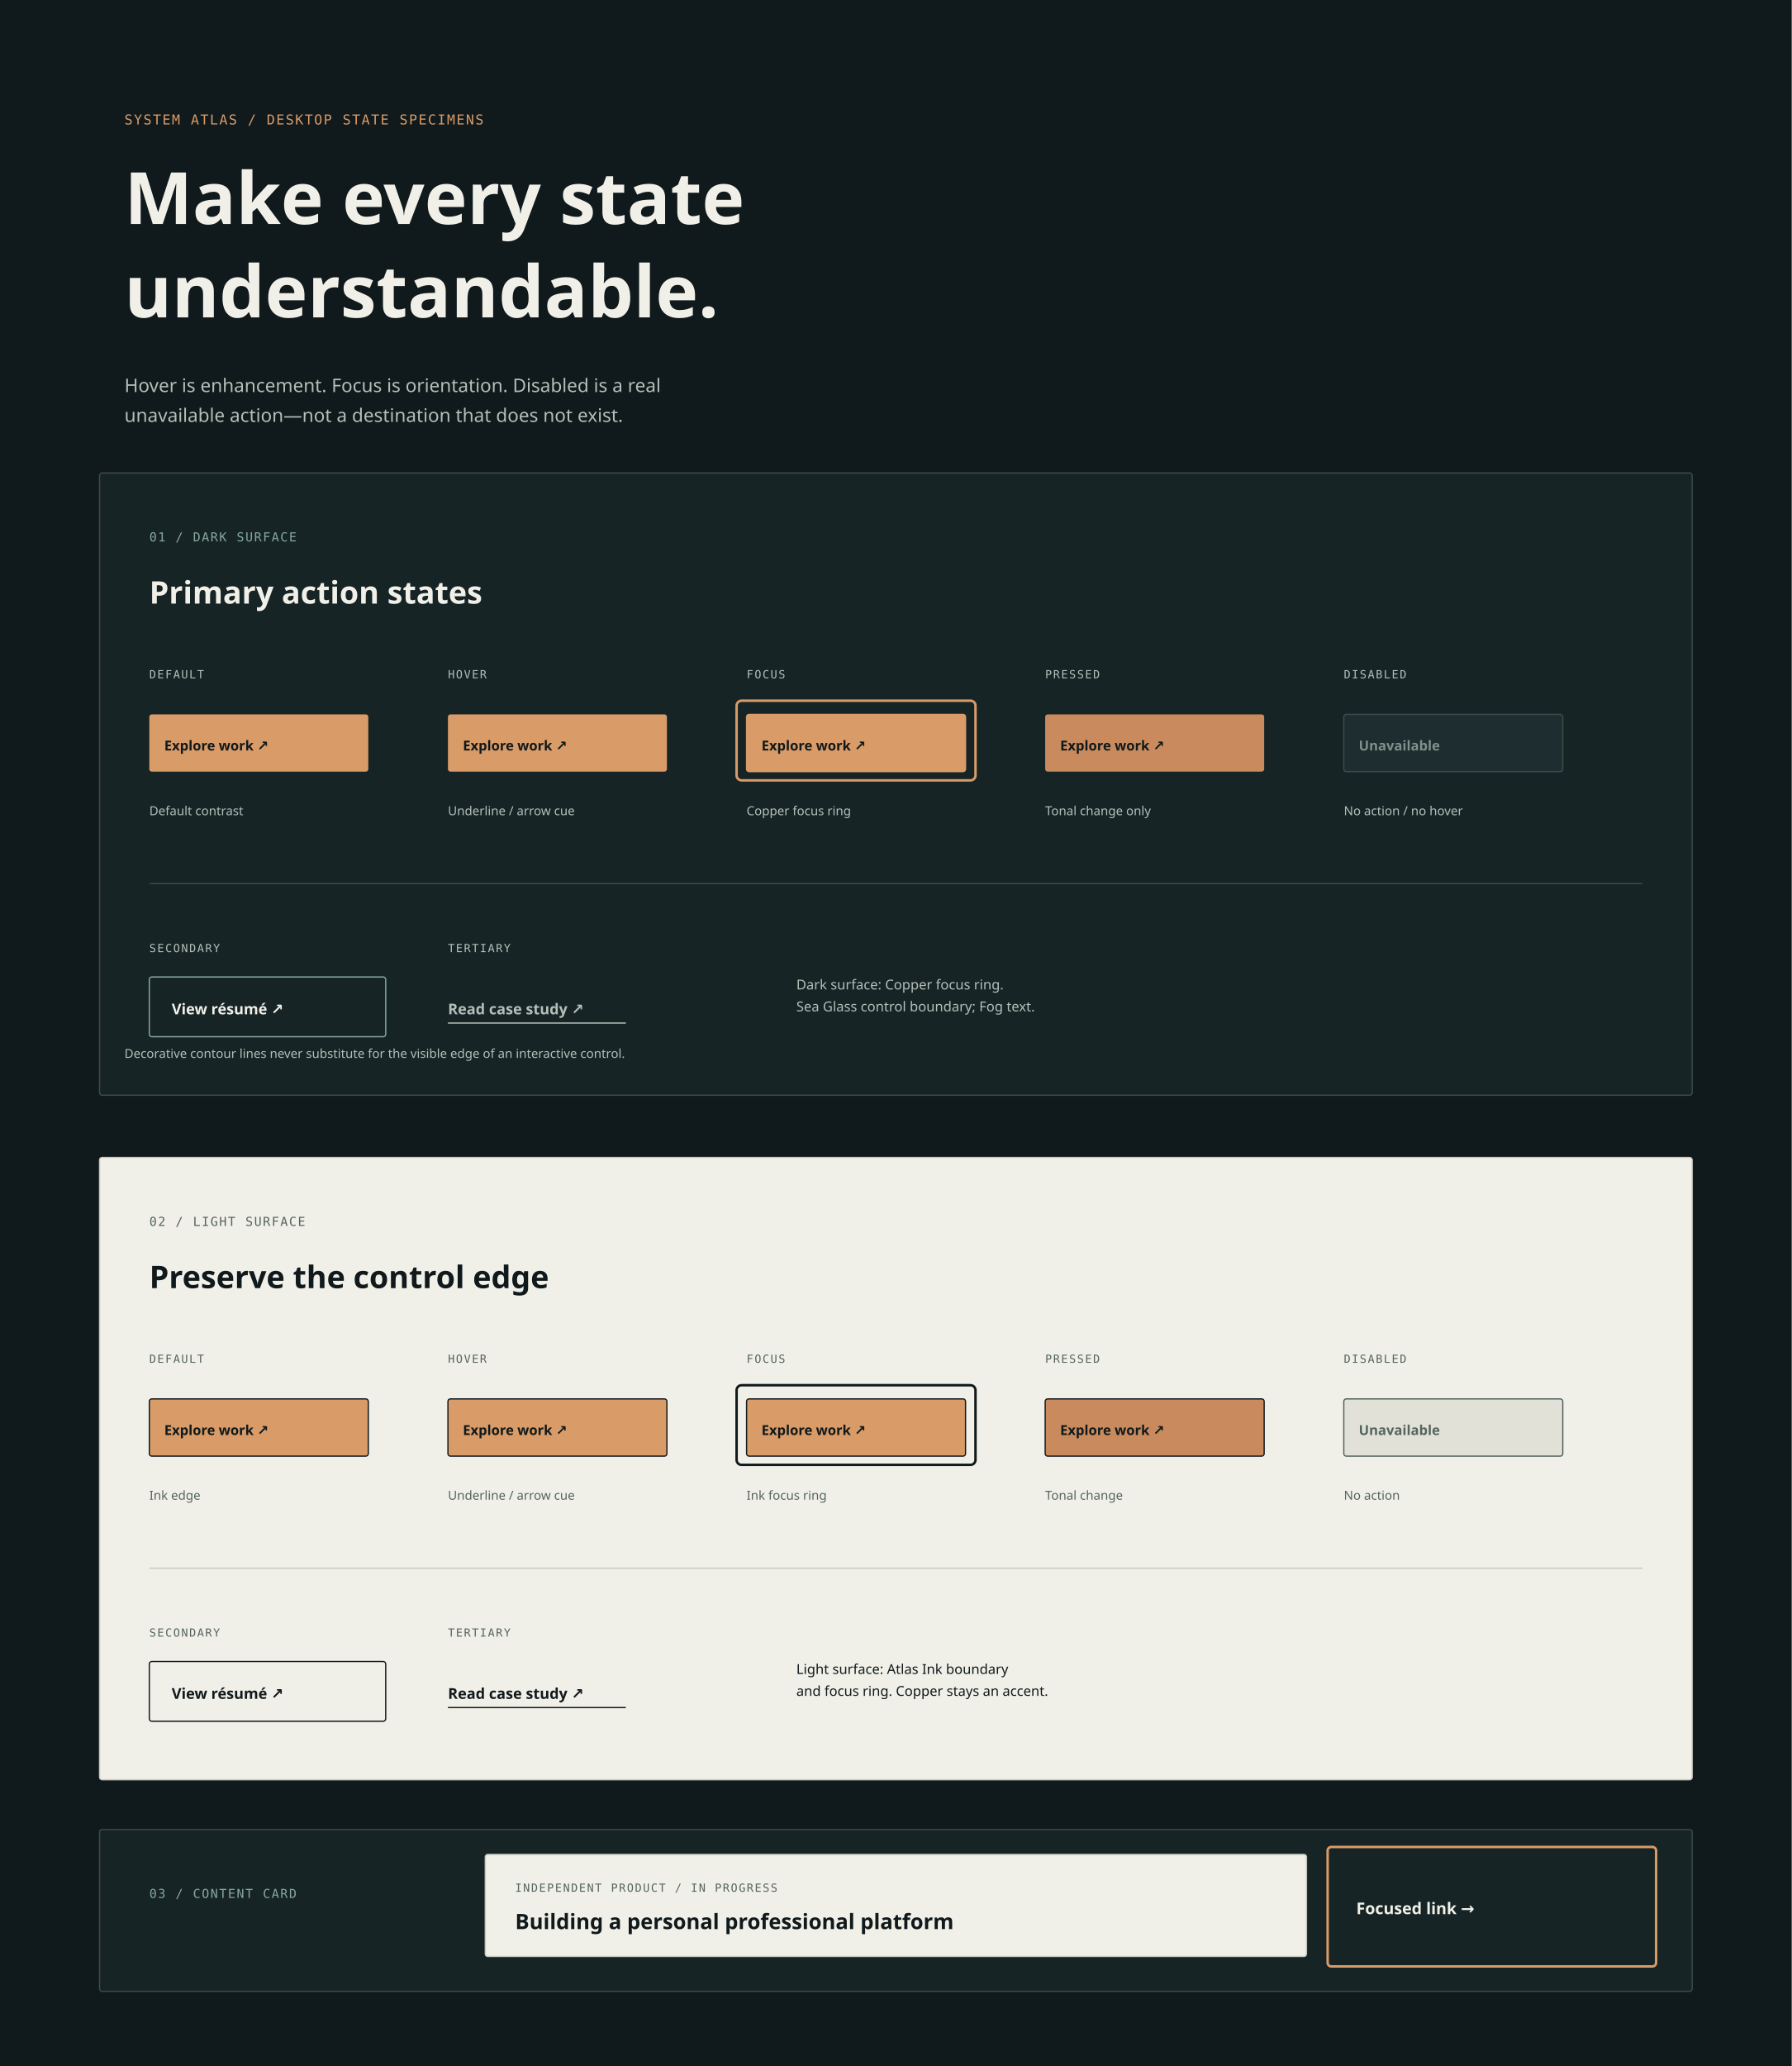
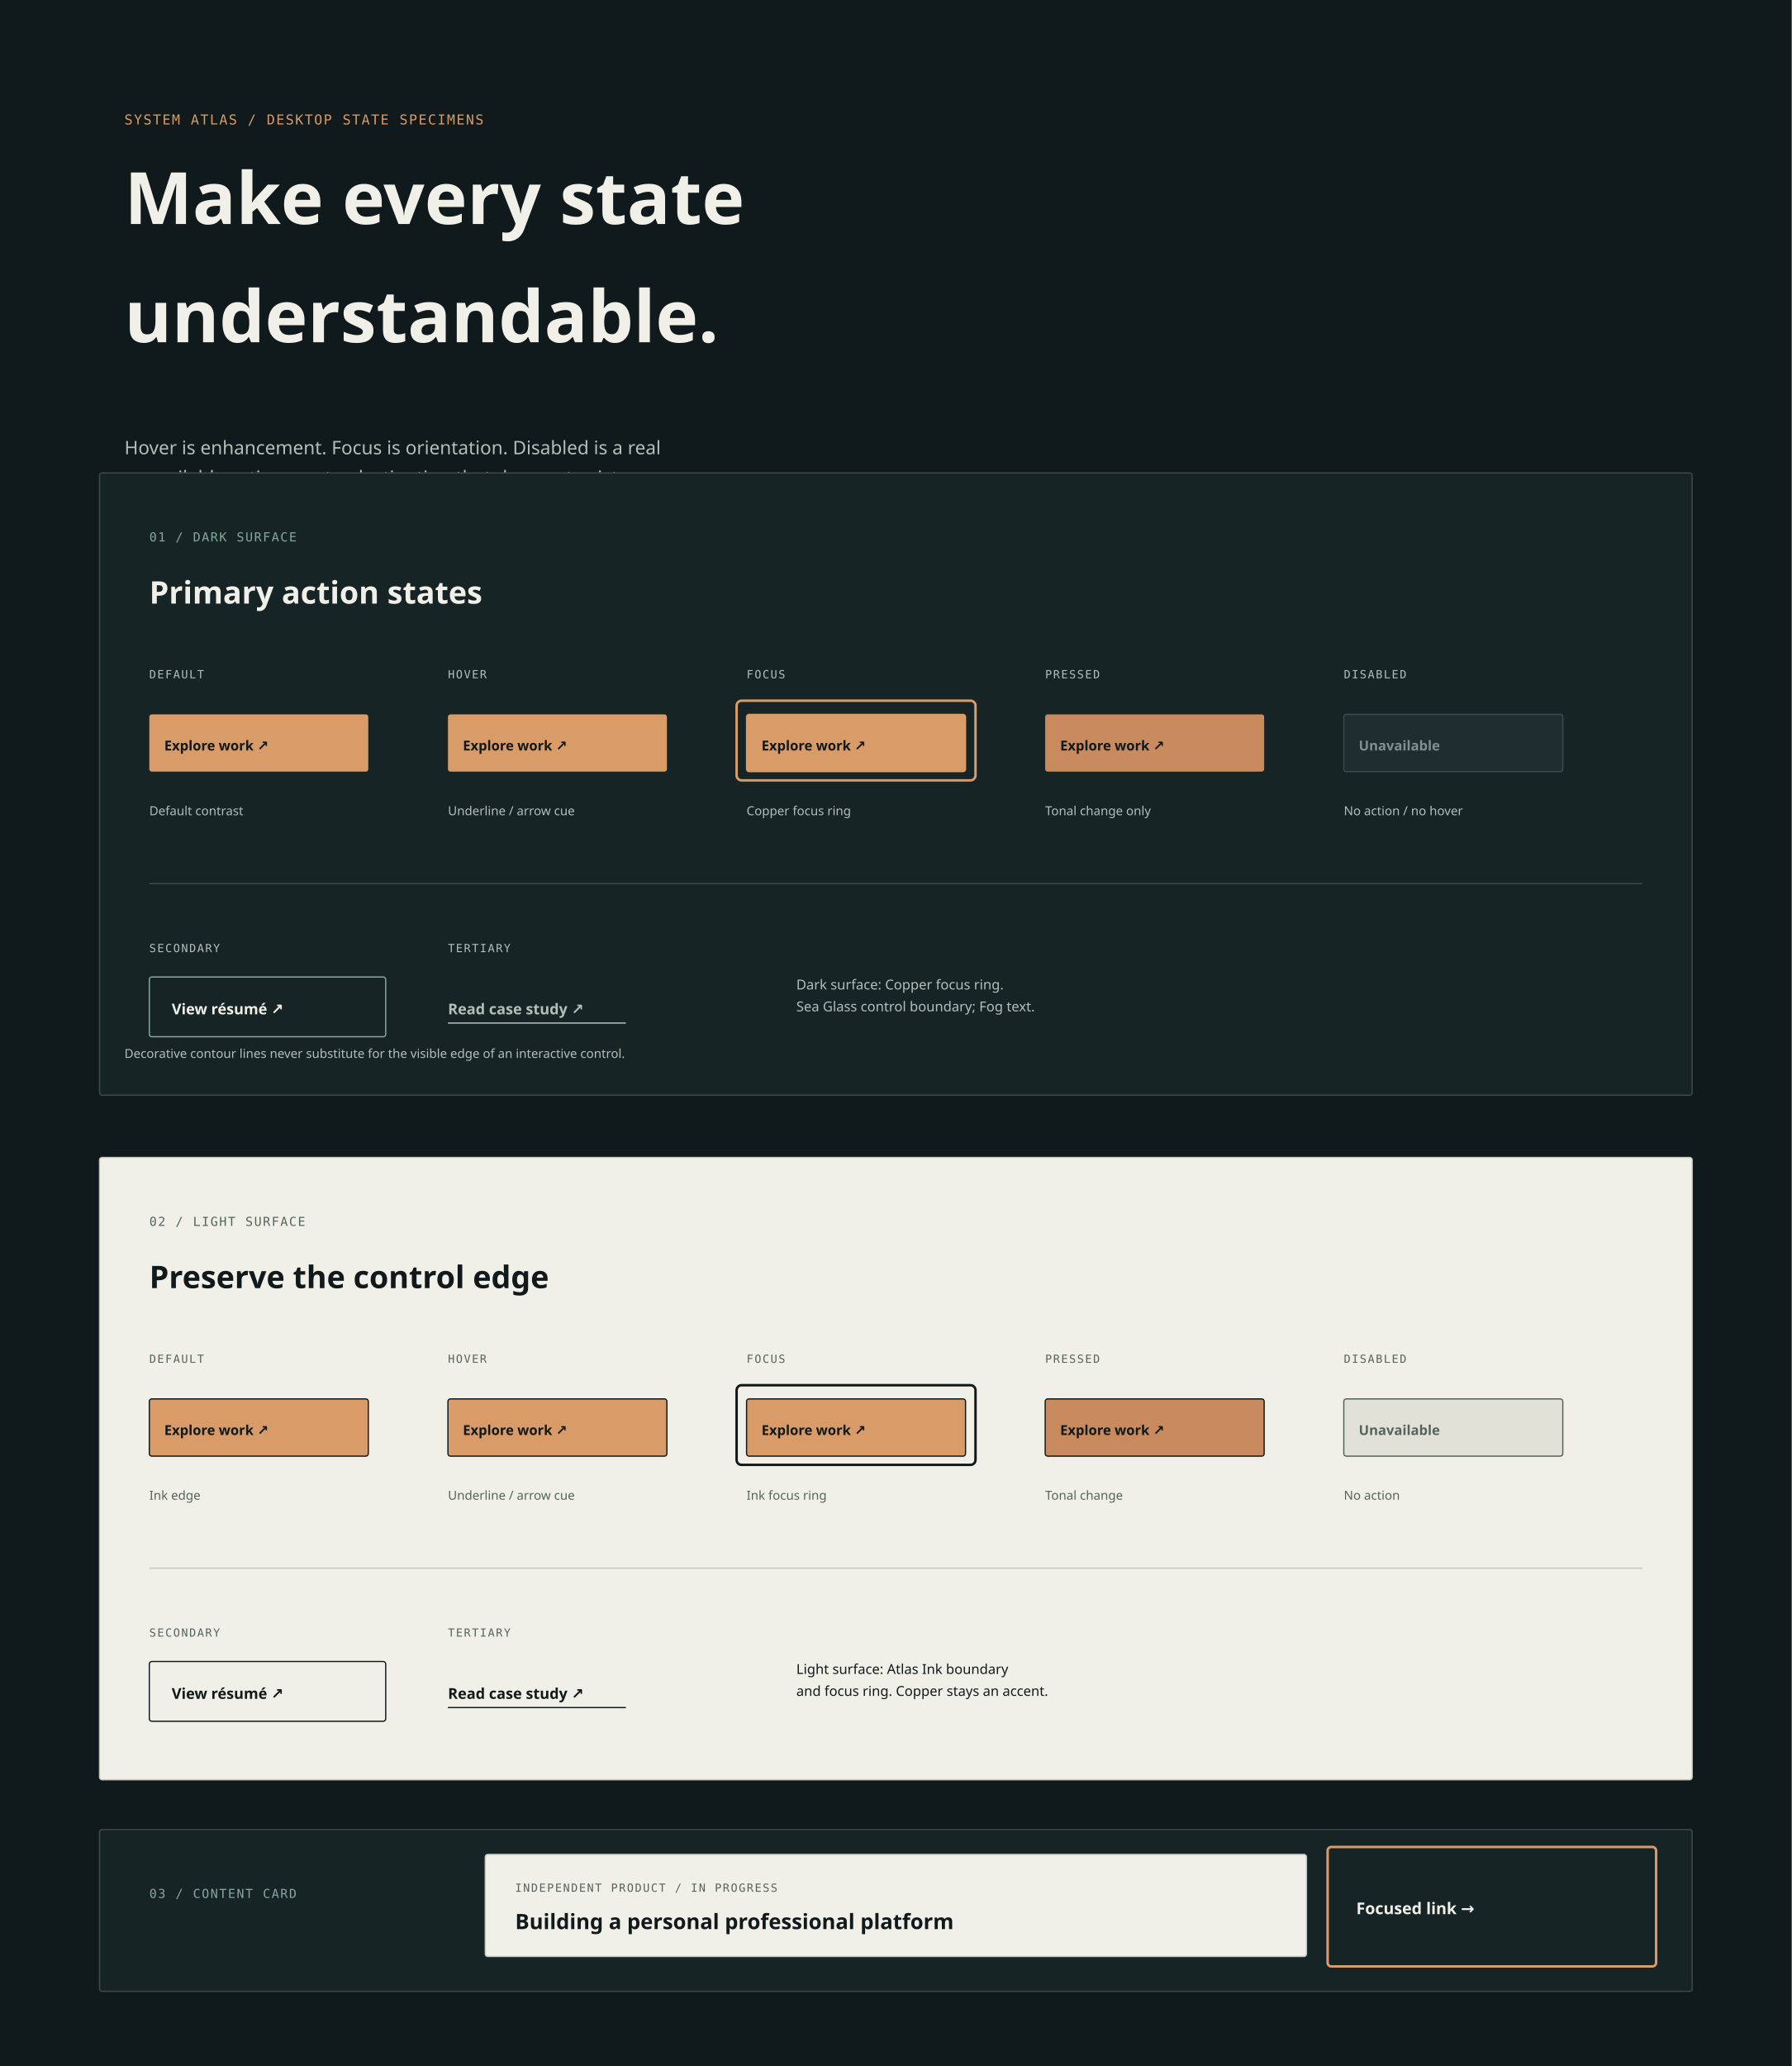
<svg xmlns="http://www.w3.org/2000/svg" width="1440" height="1660" viewBox="0 0 1440 1660" role="img" aria-labelledby="title desc">
  <rect x="0" y="0" width="1440" height="1660" fill="#10191B" stroke="none" stroke-width="1" rx="0" />
  <text x="100" y="100" font-family="ui-monospace, monospace" font-size="11" font-weight="500" fill="#D99B68" text-anchor="start" letter-spacing="1">SYSTEM ATLAS / DESKTOP STATE SPECIMENS</text>
  <text x="100" y="180" font-family="Manrope" font-size="58" font-weight="650" fill="#F1F0E8" text-anchor="start">Make every state</text>
-   <text x="100" y="255" font-family="Manrope" font-size="58" font-weight="650" fill="#F1F0E8" text-anchor="start">understandable.</text>
-   <text x="100" y="315" font-family="Plus Jakarta Sans" font-size="15" font-weight="400" fill="#B4BFB8">
+   <text x="100" y="275" font-family="Manrope" font-size="58" font-weight="650" fill="#F1F0E8" text-anchor="start">understandable.</text>
+   <text x="100" y="365" font-family="Plus Jakarta Sans" font-size="15" font-weight="400" fill="#B4BFB8">
    <tspan x="100" dy="0">Hover is enhancement. Focus is orientation. Disabled is a real</tspan>
    <tspan x="100" dy="24">unavailable action—not a destination that does not exist.</tspan>
  </text>
  <rect x="80" y="380" width="1280" height="500" fill="#172426" stroke="#3C4A49" stroke-width="1" rx="2" />
  <text x="120" y="435" font-family="ui-monospace, monospace" font-size="10" font-weight="500" fill="#86A89B" text-anchor="start" letter-spacing="1">01 / DARK SURFACE</text>
  <text x="120" y="485" font-family="Manrope" font-size="25" font-weight="600" fill="#F1F0E8" text-anchor="start">Primary action states</text>
  <text x="120" y="545" font-family="ui-monospace, monospace" font-size="9" font-weight="500" fill="#B4BFB8" text-anchor="start" letter-spacing="1">DEFAULT</text>
  <rect x="120" y="574" width="176" height="46" fill="#D99B68" stroke="none" stroke-width="0" rx="2" />
  <text x="132" y="603" font-family="Plus Jakarta Sans" font-size="11" font-weight="700" fill="#10191B" text-anchor="start">Explore work ↗</text>
  <text x="120" y="655" font-family="Plus Jakarta Sans" font-size="10" font-weight="400" fill="#B4BFB8" text-anchor="start">Default contrast</text>
  <text x="360" y="545" font-family="ui-monospace, monospace" font-size="9" font-weight="500" fill="#B4BFB8" text-anchor="start" letter-spacing="1">HOVER</text>
  <rect x="360" y="574" width="176" height="46" fill="#D99B68" stroke="none" stroke-width="0" rx="2" />
  <text x="372" y="603" font-family="Plus Jakarta Sans" font-size="11" font-weight="700" fill="#10191B" text-anchor="start">Explore work ↗</text>
  <text x="360" y="655" font-family="Plus Jakarta Sans" font-size="10" font-weight="400" fill="#B4BFB8" text-anchor="start">Underline / arrow cue</text>
  <text x="600" y="545" font-family="ui-monospace, monospace" font-size="9" font-weight="500" fill="#B4BFB8" text-anchor="start" letter-spacing="1">FOCUS</text>
  <rect x="592" y="563" width="192" height="64" fill="none" stroke="#D99B68" stroke-width="2" rx="4" />
  <rect x="600" y="574" width="176" height="46" fill="#D99B68" stroke="#D99B68" stroke-width="1" rx="2" />
  <text x="612" y="603" font-family="Plus Jakarta Sans" font-size="11" font-weight="700" fill="#10191B" text-anchor="start">Explore work ↗</text>
  <text x="600" y="655" font-family="Plus Jakarta Sans" font-size="10" font-weight="400" fill="#B4BFB8" text-anchor="start">Copper focus ring</text>
  <text x="840" y="545" font-family="ui-monospace, monospace" font-size="9" font-weight="500" fill="#B4BFB8" text-anchor="start" letter-spacing="1">PRESSED</text>
  <rect x="840" y="574" width="176" height="46" fill="#C98B5D" stroke="none" stroke-width="0" rx="2" />
  <text x="852" y="603" font-family="Plus Jakarta Sans" font-size="11" font-weight="700" fill="#10191B" text-anchor="start">Explore work ↗</text>
  <text x="840" y="655" font-family="Plus Jakarta Sans" font-size="10" font-weight="400" fill="#B4BFB8" text-anchor="start">Tonal change only</text>
  <text x="1080" y="545" font-family="ui-monospace, monospace" font-size="9" font-weight="500" fill="#B4BFB8" text-anchor="start" letter-spacing="1">DISABLED</text>
  <rect x="1080" y="574" width="176" height="46" fill="#1E2D30" stroke="#3C4A49" stroke-width="1" rx="2" />
  <text x="1092" y="603" font-family="Plus Jakarta Sans" font-size="11" font-weight="700" fill="#81908A" text-anchor="start">Unavailable</text>
  <text x="1080" y="655" font-family="Plus Jakarta Sans" font-size="10" font-weight="400" fill="#B4BFB8" text-anchor="start">No action / no hover</text>
  <line x1="120" y1="710" x2="1320" y2="710" stroke="#3C4A49" stroke-width="1" />
  <text x="120" y="765" font-family="ui-monospace, monospace" font-size="9" font-weight="500" fill="#B4BFB8" text-anchor="start" letter-spacing="1">SECONDARY</text>
  <rect x="120" y="785" width="190" height="48" fill="none" stroke="#86A89B" stroke-width="1" rx="2" />
  <text x="138" y="815" font-family="Plus Jakarta Sans" font-size="12" font-weight="600" fill="#F1F0E8" text-anchor="start">View résumé ↗</text>
  <text x="360" y="765" font-family="ui-monospace, monospace" font-size="9" font-weight="500" fill="#B4BFB8" text-anchor="start" letter-spacing="1">TERTIARY</text>
  <text x="360" y="815" font-family="Plus Jakarta Sans" font-size="12" font-weight="600" fill="#B4BFB8" text-anchor="start">Read case study ↗</text>
  <line x1="360" y1="822" x2="503" y2="822" stroke="#B4BFB8" stroke-width="1" />
  <text x="640" y="795" font-family="Plus Jakarta Sans" font-size="11" font-weight="400" fill="#B4BFB8">
    <tspan x="640" dy="0">Dark surface: Copper focus ring.</tspan>
    <tspan x="640" dy="17.6">Sea Glass control boundary; Fog text.</tspan>
  </text>
  <text x="100" y="850" font-family="Plus Jakarta Sans" font-size="10" font-weight="400" fill="#B4BFB8" text-anchor="start">Decorative contour lines never substitute for the visible edge of an interactive control.</text>
  <rect x="80" y="930" width="1280" height="500" fill="#F1F0E8" stroke="#C6C8BE" stroke-width="1" rx="2" />
  <text x="120" y="985" font-family="ui-monospace, monospace" font-size="10" font-weight="500" fill="#53645E" text-anchor="start" letter-spacing="1">02 / LIGHT SURFACE</text>
  <text x="120" y="1035" font-family="Manrope" font-size="25" font-weight="600" fill="#10191B" text-anchor="start">Preserve the control edge</text>
  <text x="120" y="1095" font-family="ui-monospace, monospace" font-size="9" font-weight="500" fill="#53645E" text-anchor="start" letter-spacing="1">DEFAULT</text>
  <rect x="120" y="1124" width="176" height="46" fill="#D99B68" stroke="#10191B" stroke-width="1" rx="2" />
  <text x="132" y="1153" font-family="Plus Jakarta Sans" font-size="11" font-weight="700" fill="#10191B" text-anchor="start">Explore work ↗</text>
  <text x="120" y="1205" font-family="Plus Jakarta Sans" font-size="10" font-weight="400" fill="#53645E" text-anchor="start">Ink edge</text>
  <text x="360" y="1095" font-family="ui-monospace, monospace" font-size="9" font-weight="500" fill="#53645E" text-anchor="start" letter-spacing="1">HOVER</text>
  <rect x="360" y="1124" width="176" height="46" fill="#D99B68" stroke="#10191B" stroke-width="1" rx="2" />
  <text x="372" y="1153" font-family="Plus Jakarta Sans" font-size="11" font-weight="700" fill="#10191B" text-anchor="start">Explore work ↗</text>
  <text x="360" y="1205" font-family="Plus Jakarta Sans" font-size="10" font-weight="400" fill="#53645E" text-anchor="start">Underline / arrow cue</text>
  <text x="600" y="1095" font-family="ui-monospace, monospace" font-size="9" font-weight="500" fill="#53645E" text-anchor="start" letter-spacing="1">FOCUS</text>
  <rect x="592" y="1113" width="192" height="64" fill="none" stroke="#10191B" stroke-width="2" rx="4" />
  <rect x="600" y="1124" width="176" height="46" fill="#D99B68" stroke="#10191B" stroke-width="1" rx="2" />
  <text x="612" y="1153" font-family="Plus Jakarta Sans" font-size="11" font-weight="700" fill="#10191B" text-anchor="start">Explore work ↗</text>
  <text x="600" y="1205" font-family="Plus Jakarta Sans" font-size="10" font-weight="400" fill="#53645E" text-anchor="start">Ink focus ring</text>
  <text x="840" y="1095" font-family="ui-monospace, monospace" font-size="9" font-weight="500" fill="#53645E" text-anchor="start" letter-spacing="1">PRESSED</text>
  <rect x="840" y="1124" width="176" height="46" fill="#C98B5D" stroke="#10191B" stroke-width="1" rx="2" />
  <text x="852" y="1153" font-family="Plus Jakarta Sans" font-size="11" font-weight="700" fill="#10191B" text-anchor="start">Explore work ↗</text>
  <text x="840" y="1205" font-family="Plus Jakarta Sans" font-size="10" font-weight="400" fill="#53645E" text-anchor="start">Tonal change</text>
  <text x="1080" y="1095" font-family="ui-monospace, monospace" font-size="9" font-weight="500" fill="#53645E" text-anchor="start" letter-spacing="1">DISABLED</text>
  <rect x="1080" y="1124" width="176" height="46" fill="#E2E1D8" stroke="#53645E" stroke-width="1" rx="2" />
  <text x="1092" y="1153" font-family="Plus Jakarta Sans" font-size="11" font-weight="700" fill="#53645E" text-anchor="start">Unavailable</text>
  <text x="1080" y="1205" font-family="Plus Jakarta Sans" font-size="10" font-weight="400" fill="#53645E" text-anchor="start">No action</text>
  <line x1="120" y1="1260" x2="1320" y2="1260" stroke="#C6C8BE" stroke-width="1" />
  <text x="120" y="1315" font-family="ui-monospace, monospace" font-size="9" font-weight="500" fill="#53645E" text-anchor="start" letter-spacing="1">SECONDARY</text>
  <rect x="120" y="1335" width="190" height="48" fill="none" stroke="#10191B" stroke-width="1" rx="2" />
  <text x="138" y="1365" font-family="Plus Jakarta Sans" font-size="12" font-weight="600" fill="#10191B" text-anchor="start">View résumé ↗</text>
  <text x="360" y="1315" font-family="ui-monospace, monospace" font-size="9" font-weight="500" fill="#53645E" text-anchor="start" letter-spacing="1">TERTIARY</text>
  <text x="360" y="1365" font-family="Plus Jakarta Sans" font-size="12" font-weight="600" fill="#10191B" text-anchor="start">Read case study ↗</text>
  <line x1="360" y1="1372" x2="503" y2="1372" stroke="#10191B" stroke-width="1" />
  <text x="640" y="1345" font-family="Plus Jakarta Sans" font-size="11" font-weight="400" fill="#10191B">
    <tspan x="640" dy="0">Light surface: Atlas Ink boundary</tspan>
    <tspan x="640" dy="17.6">and focus ring. Copper stays an accent.</tspan>
  </text>
  <rect x="80" y="1470" width="1280" height="130" fill="#172426" stroke="#3C4A49" stroke-width="1" rx="2" />
  <text x="120" y="1525" font-family="ui-monospace, monospace" font-size="10" font-weight="500" fill="#86A89B" text-anchor="start" letter-spacing="1">03 / CONTENT CARD</text>
  <rect x="390" y="1490" width="660" height="82" fill="#F1F0E8" stroke="#C6C8BE" stroke-width="1" rx="2" />
  <text x="414" y="1520" font-family="ui-monospace, monospace" font-size="9" font-weight="500" fill="#53645E" text-anchor="start" letter-spacing="1">INDEPENDENT PRODUCT  /  IN PROGRESS</text>
  <text x="414" y="1550" font-family="Manrope" font-size="17" font-weight="600" fill="#10191B" text-anchor="start">Building a personal professional platform</text>
  <rect x="1067" y="1484" width="264" height="96" fill="none" stroke="#D99B68" stroke-width="2" rx="3" />
  <text x="1090" y="1538" font-family="Plus Jakarta Sans" font-size="13" font-weight="600" fill="#F1F0E8" text-anchor="start">Focused link →</text>
</svg>
